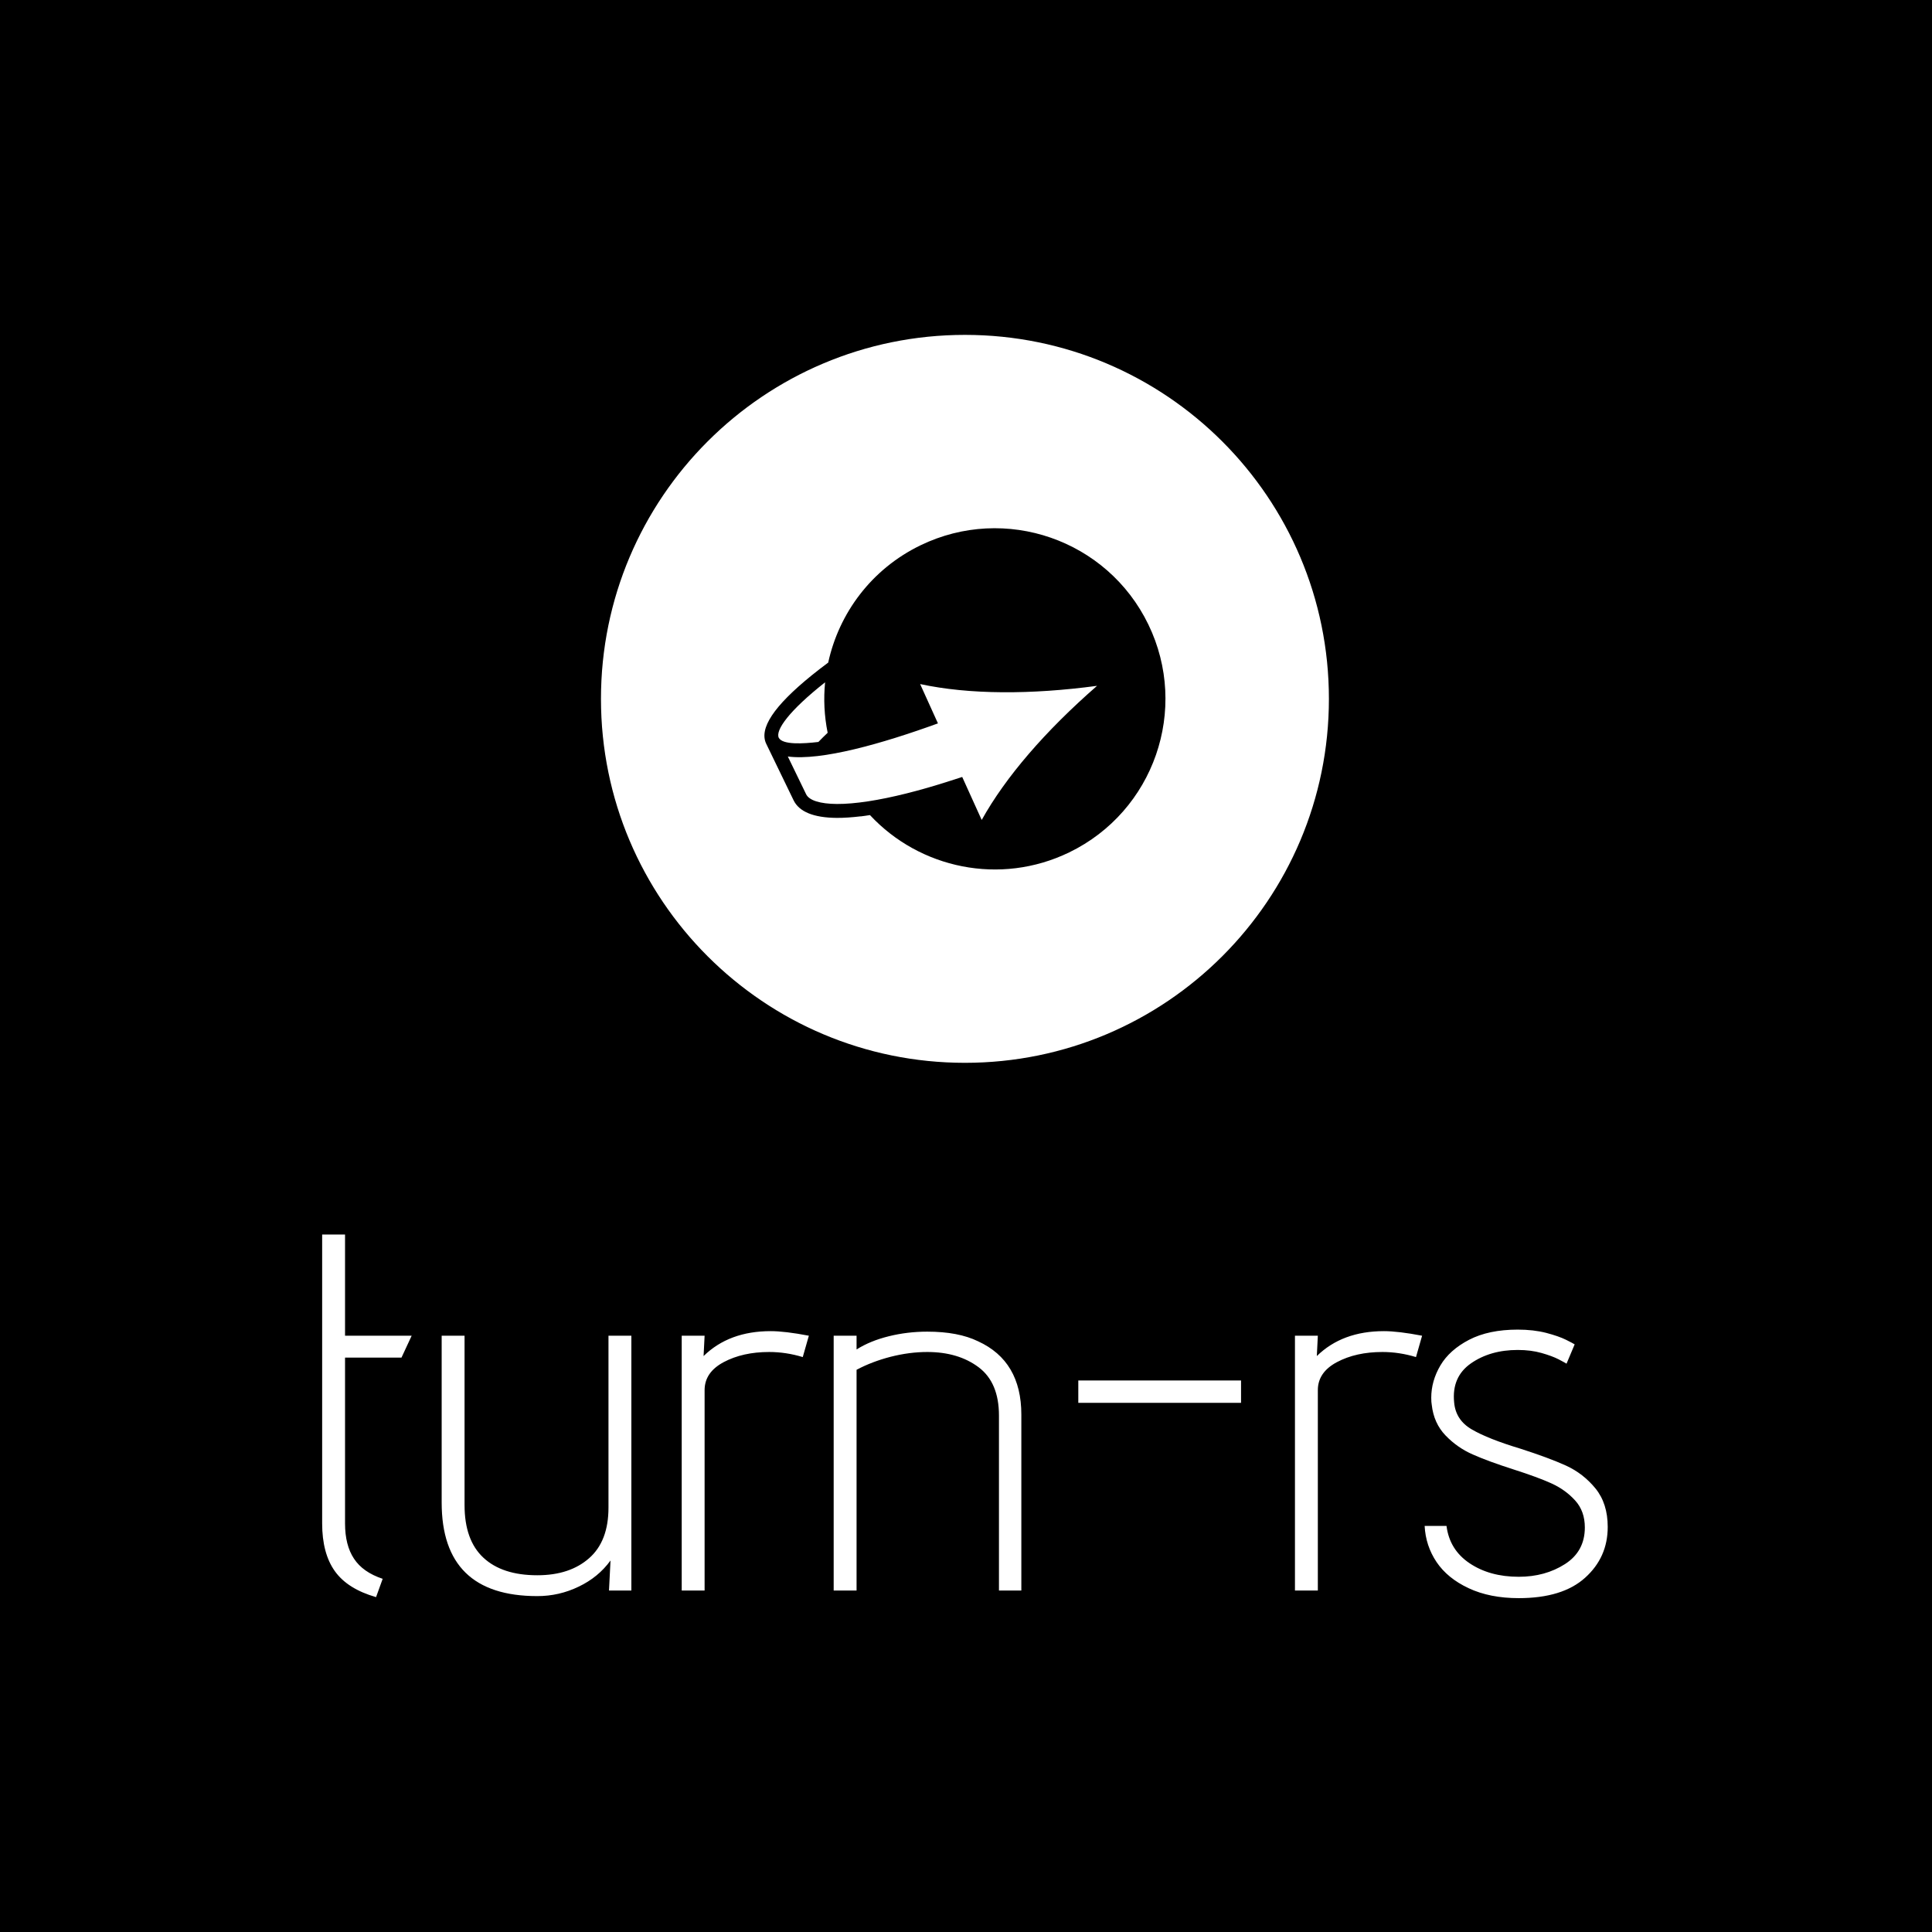
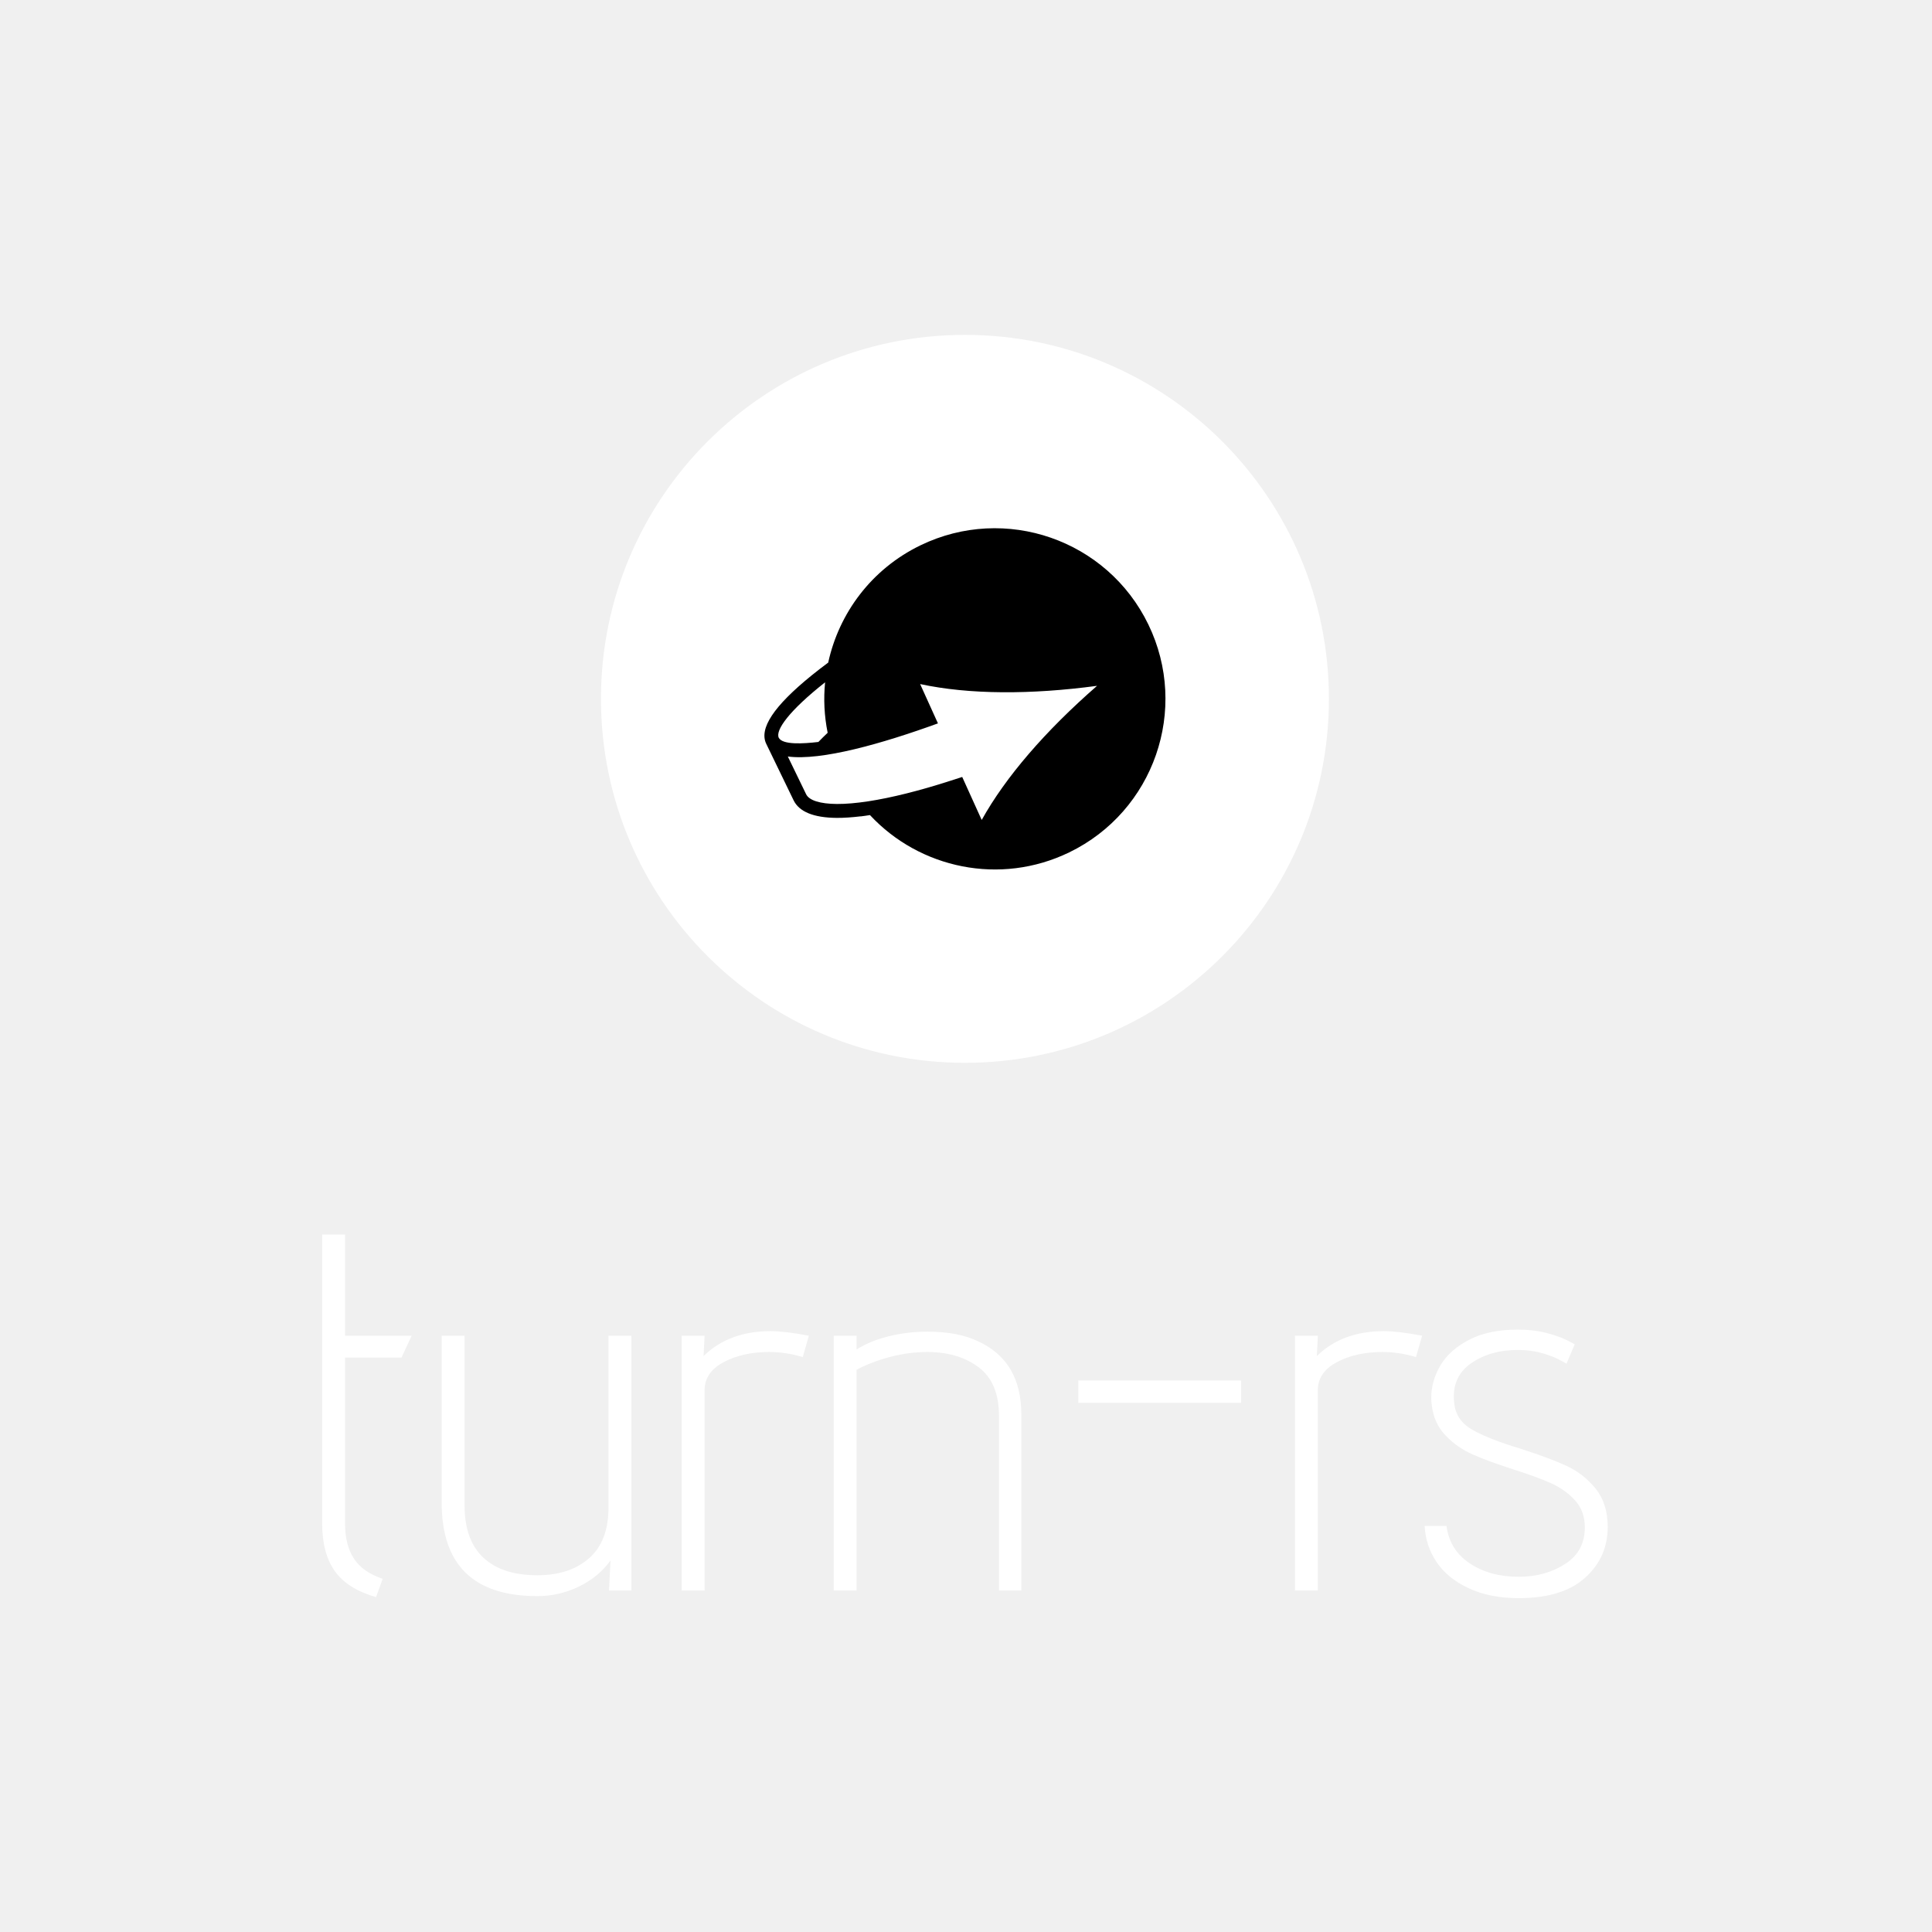
<svg xmlns="http://www.w3.org/2000/svg" version="1.1" width="1500" height="1500" viewBox="0 0 1500 1500">
-   <rect width="1500" height="1500" fill="#000000" />
+   <rect width="1500" height="1500" fill="#000000" opacity="0" />
  <g transform="matrix(0.6666667,0,0,0.6666667,249.1761,260.3968)">
    <svg viewBox="0 0 252 247" data-background-color="#003366" preserveAspectRatio="xMidYMid meet" height="1470" width="1500">
      <g id="tight-bounds" transform="matrix(1,0,0,1,0.2076286,-0.1)">
        <svg viewBox="0 0 251.585 247.2" height="247.2" width="251.585">
          <g>
            <svg viewBox="0 0 395.52 388.627" height="247.2" width="251.585">
              <g transform="matrix(1,0,0,1,0,276.7609)">
                <svg viewBox="0 0 395.52 111.866" height="111.866" width="395.52">
                  <g id="textblocktransform">
                    <svg viewBox="0 0 395.52 111.866" height="111.866" width="395.52" id="textblock">
                      <g>
                        <svg viewBox="0 0 395.52 111.866" height="111.866" width="395.52">
                          <g transform="matrix(1,0,0,1,0,0)">
                            <svg width="395.52" viewBox="2.2 -35 126.39 35.75" height="111.866" data-palette-color="#ffffff">
                              <path d="M4.45-35L4.45-25.05 11-25.05 10-22.9 4.45-22.9 4.45-6.6Q4.45-4.45 5.33-3.13 6.2-1.8 8.15-1.15L8.15-1.15 7.5 0.65Q4.7-0.15 3.45-1.9 2.2-3.65 2.2-6.6L2.2-6.6 2.2-35 4.45-35ZM16.2-25.05L16.2-8.4Q16.2-4.95 18.05-3.23 19.9-1.5 23.35-1.5L23.35-1.5Q26.55-1.5 28.45-3.18 30.35-4.85 30.35-8.15L30.35-8.15 30.35-25.05 32.6-25.05 32.6 0 30.4 0 30.55-2.95Q29.35-1.3 27.42-0.38 25.5 0.55 23.35 0.55L23.35 0.55Q13.95 0.55 13.95-8.65L13.95-8.65 13.95-25.05 16.2-25.05ZM39.8-25.05L39.7-23.05Q42.2-25.5 46.3-25.5L46.3-25.5Q47.7-25.5 50.05-25.05L50.05-25.05 49.45-22.95Q47.8-23.45 46.15-23.45L46.15-23.45Q43.55-23.45 41.67-22.45 39.8-21.45 39.8-19.7L39.8-19.7 39.8 0 37.55 0 37.55-25.05 39.8-25.05ZM54.74-25.05L54.74-23.7Q56.09-24.55 57.92-25 59.74-25.45 61.69-25.45L61.69-25.45Q64.74-25.45 66.69-24.5L66.69-24.5Q70.94-22.55 70.94-17.3L70.94-17.3 70.94 0 68.74 0 68.74-17.2Q68.74-20.45 66.74-21.95 64.74-23.45 61.69-23.45L61.69-23.45Q59.94-23.45 58.09-22.98 56.24-22.5 54.74-21.7L54.74-21.7 54.74 0 52.49 0 52.49-25.05 54.74-25.05ZM92.54-20.65L92.54-18.45 76.54-18.45 76.54-20.65 92.54-20.65ZM100.09-25.05L99.99-23.05Q102.49-25.5 106.59-25.5L106.59-25.5Q107.99-25.5 110.34-25.05L110.34-25.05 109.74-22.95Q108.09-23.45 106.44-23.45L106.44-23.45Q103.84-23.45 101.96-22.45 100.09-21.45 100.09-19.7L100.09-19.7 100.09 0 97.84 0 97.84-25.05 100.09-25.05ZM124.54-22.3Q124.39-22.4 123.76-22.73 123.14-23.05 122.09-23.35 121.04-23.65 119.74-23.65L119.74-23.65Q117.04-23.65 115.14-22.33 113.24-21 113.49-18.5L113.49-18.5Q113.64-16.75 115.24-15.83 116.84-14.9 119.99-13.95L119.99-13.95Q122.79-13.05 124.49-12.28 126.19-11.5 127.39-10.03 128.59-8.55 128.59-6.25L128.59-6.25Q128.59-3.25 126.36-1.25 124.14 0.75 119.84 0.75L119.84 0.75Q116.99 0.75 114.91-0.23 112.84-1.2 111.76-2.8 110.69-4.4 110.59-6.35L110.59-6.35 112.74-6.35Q113.04-4 115.01-2.68 116.99-1.35 119.84-1.35L119.84-1.35Q122.44-1.35 124.39-2.6 126.34-3.85 126.34-6.2L126.34-6.2Q126.34-7.8 125.39-8.85 124.44-9.9 123.06-10.53 121.69-11.15 119.34-11.9L119.34-11.9Q116.84-12.7 115.31-13.38 113.79-14.05 112.64-15.25 111.49-16.45 111.29-18.25L111.29-18.25Q111.24-18.5 111.24-18.95L111.24-18.95Q111.24-20.6 112.14-22.13 113.04-23.65 114.96-24.65 116.89-25.65 119.74-25.65L119.74-25.65Q121.29-25.65 122.54-25.33 123.79-25 124.49-24.65 125.19-24.3 125.34-24.2L125.34-24.2 124.54-22.3Z" opacity="1" transform="matrix(1,0,0,1,0,0)" fill="#ffffff" class="wordmark-text-0" data-fill-palette-color="primary" id="text-0" />
                            </svg>
                          </g>
                        </svg>
                      </g>
                    </svg>
                  </g>
                </svg>
              </g>
              <g transform="matrix(1,0,0,1,85.78841,0)">
                <svg viewBox="0 0 223.943 223.943" height="223.943" width="223.943">
                  <g>
                    <svg />
                  </g>
                  <g id="icon-0">
                    <svg viewBox="0 0 223.943 223.943" height="223.943" width="223.943">
                      <g>
                        <path d="M0 111.972c0-61.84 50.131-111.972 111.972-111.972 61.84 0 111.972 50.131 111.971 111.972 0 61.84-50.131 111.972-111.971 111.971-61.84 0-111.972-50.131-111.972-111.971zM111.972 213.855c56.269 0 101.883-45.615 101.883-101.883 0-56.269-45.615-101.883-101.883-101.884-56.269 0-101.883 45.615-101.884 101.884 0 56.269 45.615 101.883 101.884 101.883z" data-fill-palette-color="accent" fill="#ffffff" stroke="transparent" />
                        <ellipse rx="110.852" ry="110.852" cx="111.972" cy="111.972" fill="#ffffff" stroke="transparent" stroke-width="0" fill-opacity="1" data-fill-palette-color="accent" />
                      </g>
                      <g transform="matrix(1,0,0,1,50.28347,59.47999)">
                        <svg viewBox="0 0 123.376 104.983" height="104.983" width="123.376">
                          <g>
                            <svg version="1.1" x="0" y="0" viewBox="2.501 9.582 95 80.837" enable-background="new 0 0 100 100" xml:space="preserve" height="104.983" width="123.376" class="icon-cg-0" data-fill-palette-color="quaternary" id="cg-0">
                              <path d="M93.449 32.384C83.718 12.3 59.556 3.904 39.466 13.632 27.853 19.258 20.161 29.711 17.611 41.41c-1.388 1.032-2.705 2.045-3.919 3.03C4.7 51.732 1.184 57.039 2.937 60.66c0.002 0.004 0.004 0.006 0.004 0.009l6.471 13.362c1.322 2.725 4.762 4.127 10.226 4.166 1.694 0.011 3.603-0.122 5.657-0.368l-0.01 0.021 1.131-0.152c0.353-0.049 0.726-0.111 1.084-0.166 11.767 12.654 30.838 16.764 47.197 8.838C94.784 76.641 103.179 52.471 93.449 32.384zM19.659 74.902c-3.988-0.027-6.574-0.848-7.279-2.308l-4.334-8.937c7.931 1.055 22.359-3.052 35.561-7.846l-4.218-9.312c5.757 1.236 12.312 1.889 19.54 1.937 6.967 0.05 14.468-0.46 22.365-1.518C68.968 57.674 59.628 68.53 53.972 78.691l-4.617-10.189-2.799 0.904c-7.296 2.357-13.99 4.029-19.456 4.864l-0.001 0.001C24.326 74.693 21.817 74.916 19.659 74.902zM15.286 60.213c-3.61 0.422-8.467 0.721-9.384-0.988-0.868-1.793 2.5-6.464 10.972-13.14-0.388 3.944-0.199 7.969 0.608 11.952C16.706 58.775 15.964 59.504 15.286 60.213z" fill="#000000" data-fill-palette-color="quaternary" />
                            </svg>
                          </g>
                        </svg>
                      </g>
                    </svg>
                  </g>
                </svg>
              </g>
              <g />
            </svg>
          </g>
          <defs />
        </svg>
        <rect width="251.585" height="247.2" fill="none" stroke="none" visibility="hidden" />
      </g>
    </svg>
  </g>
</svg>
